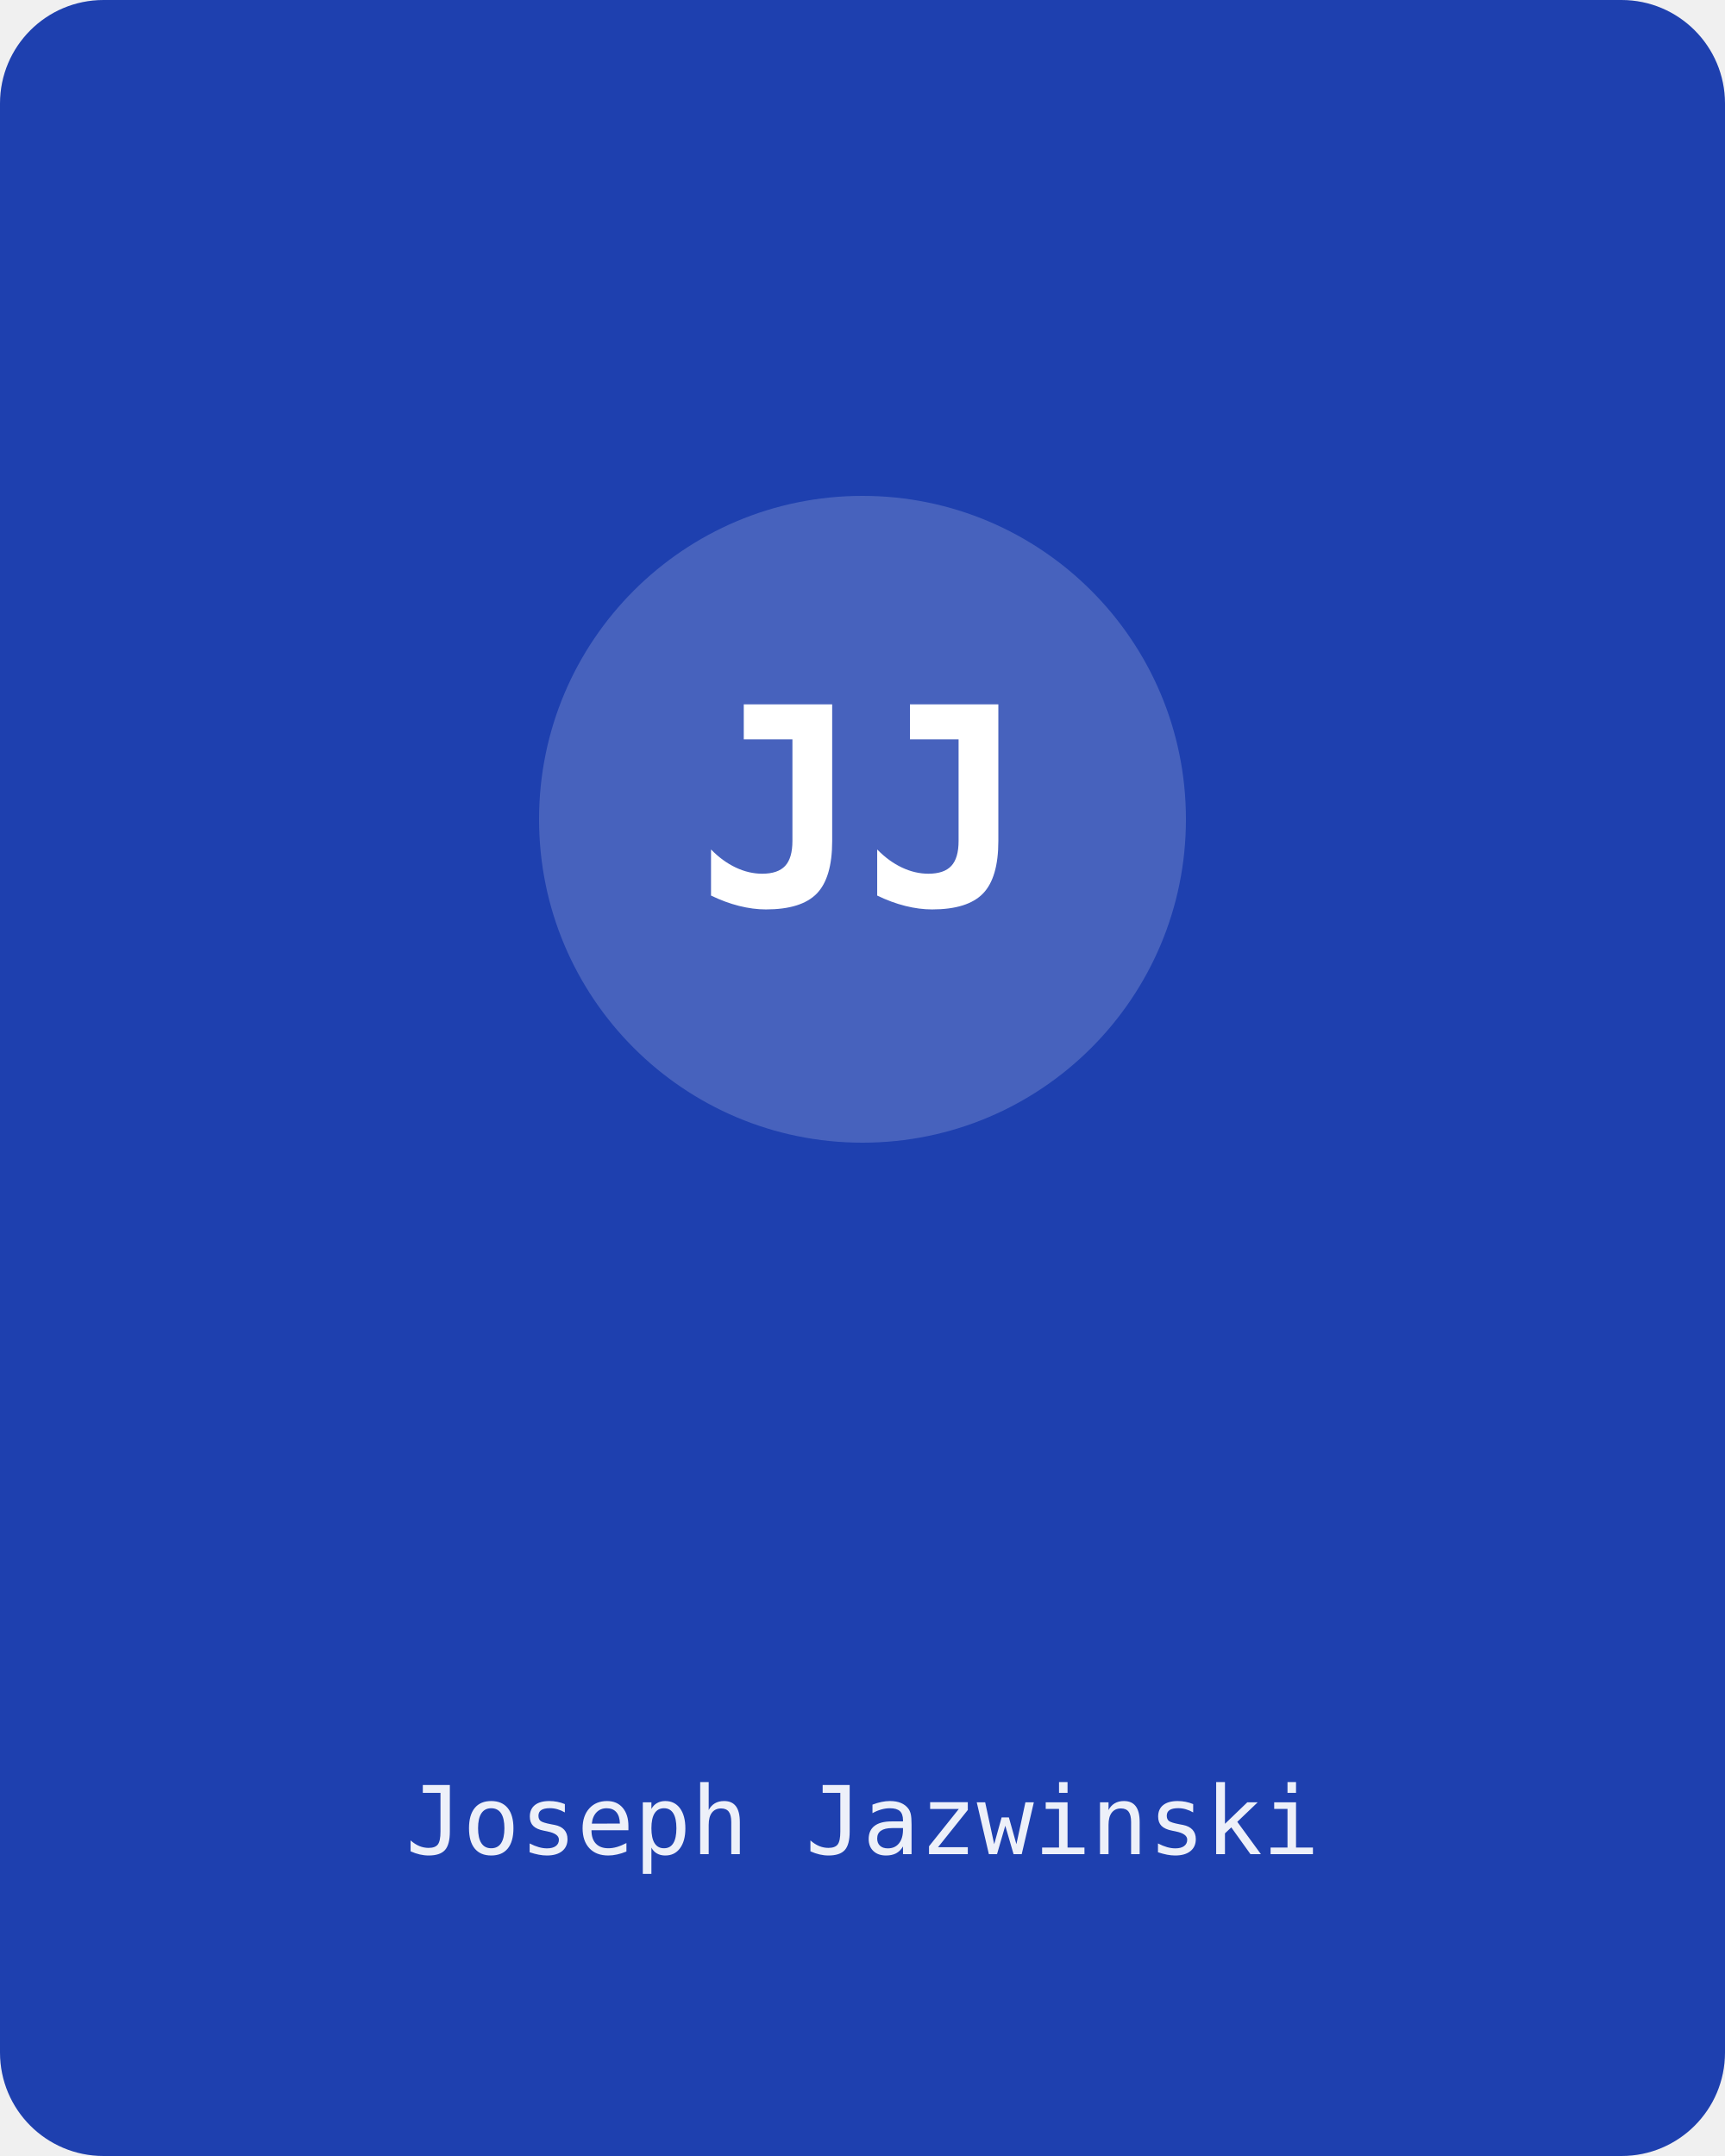
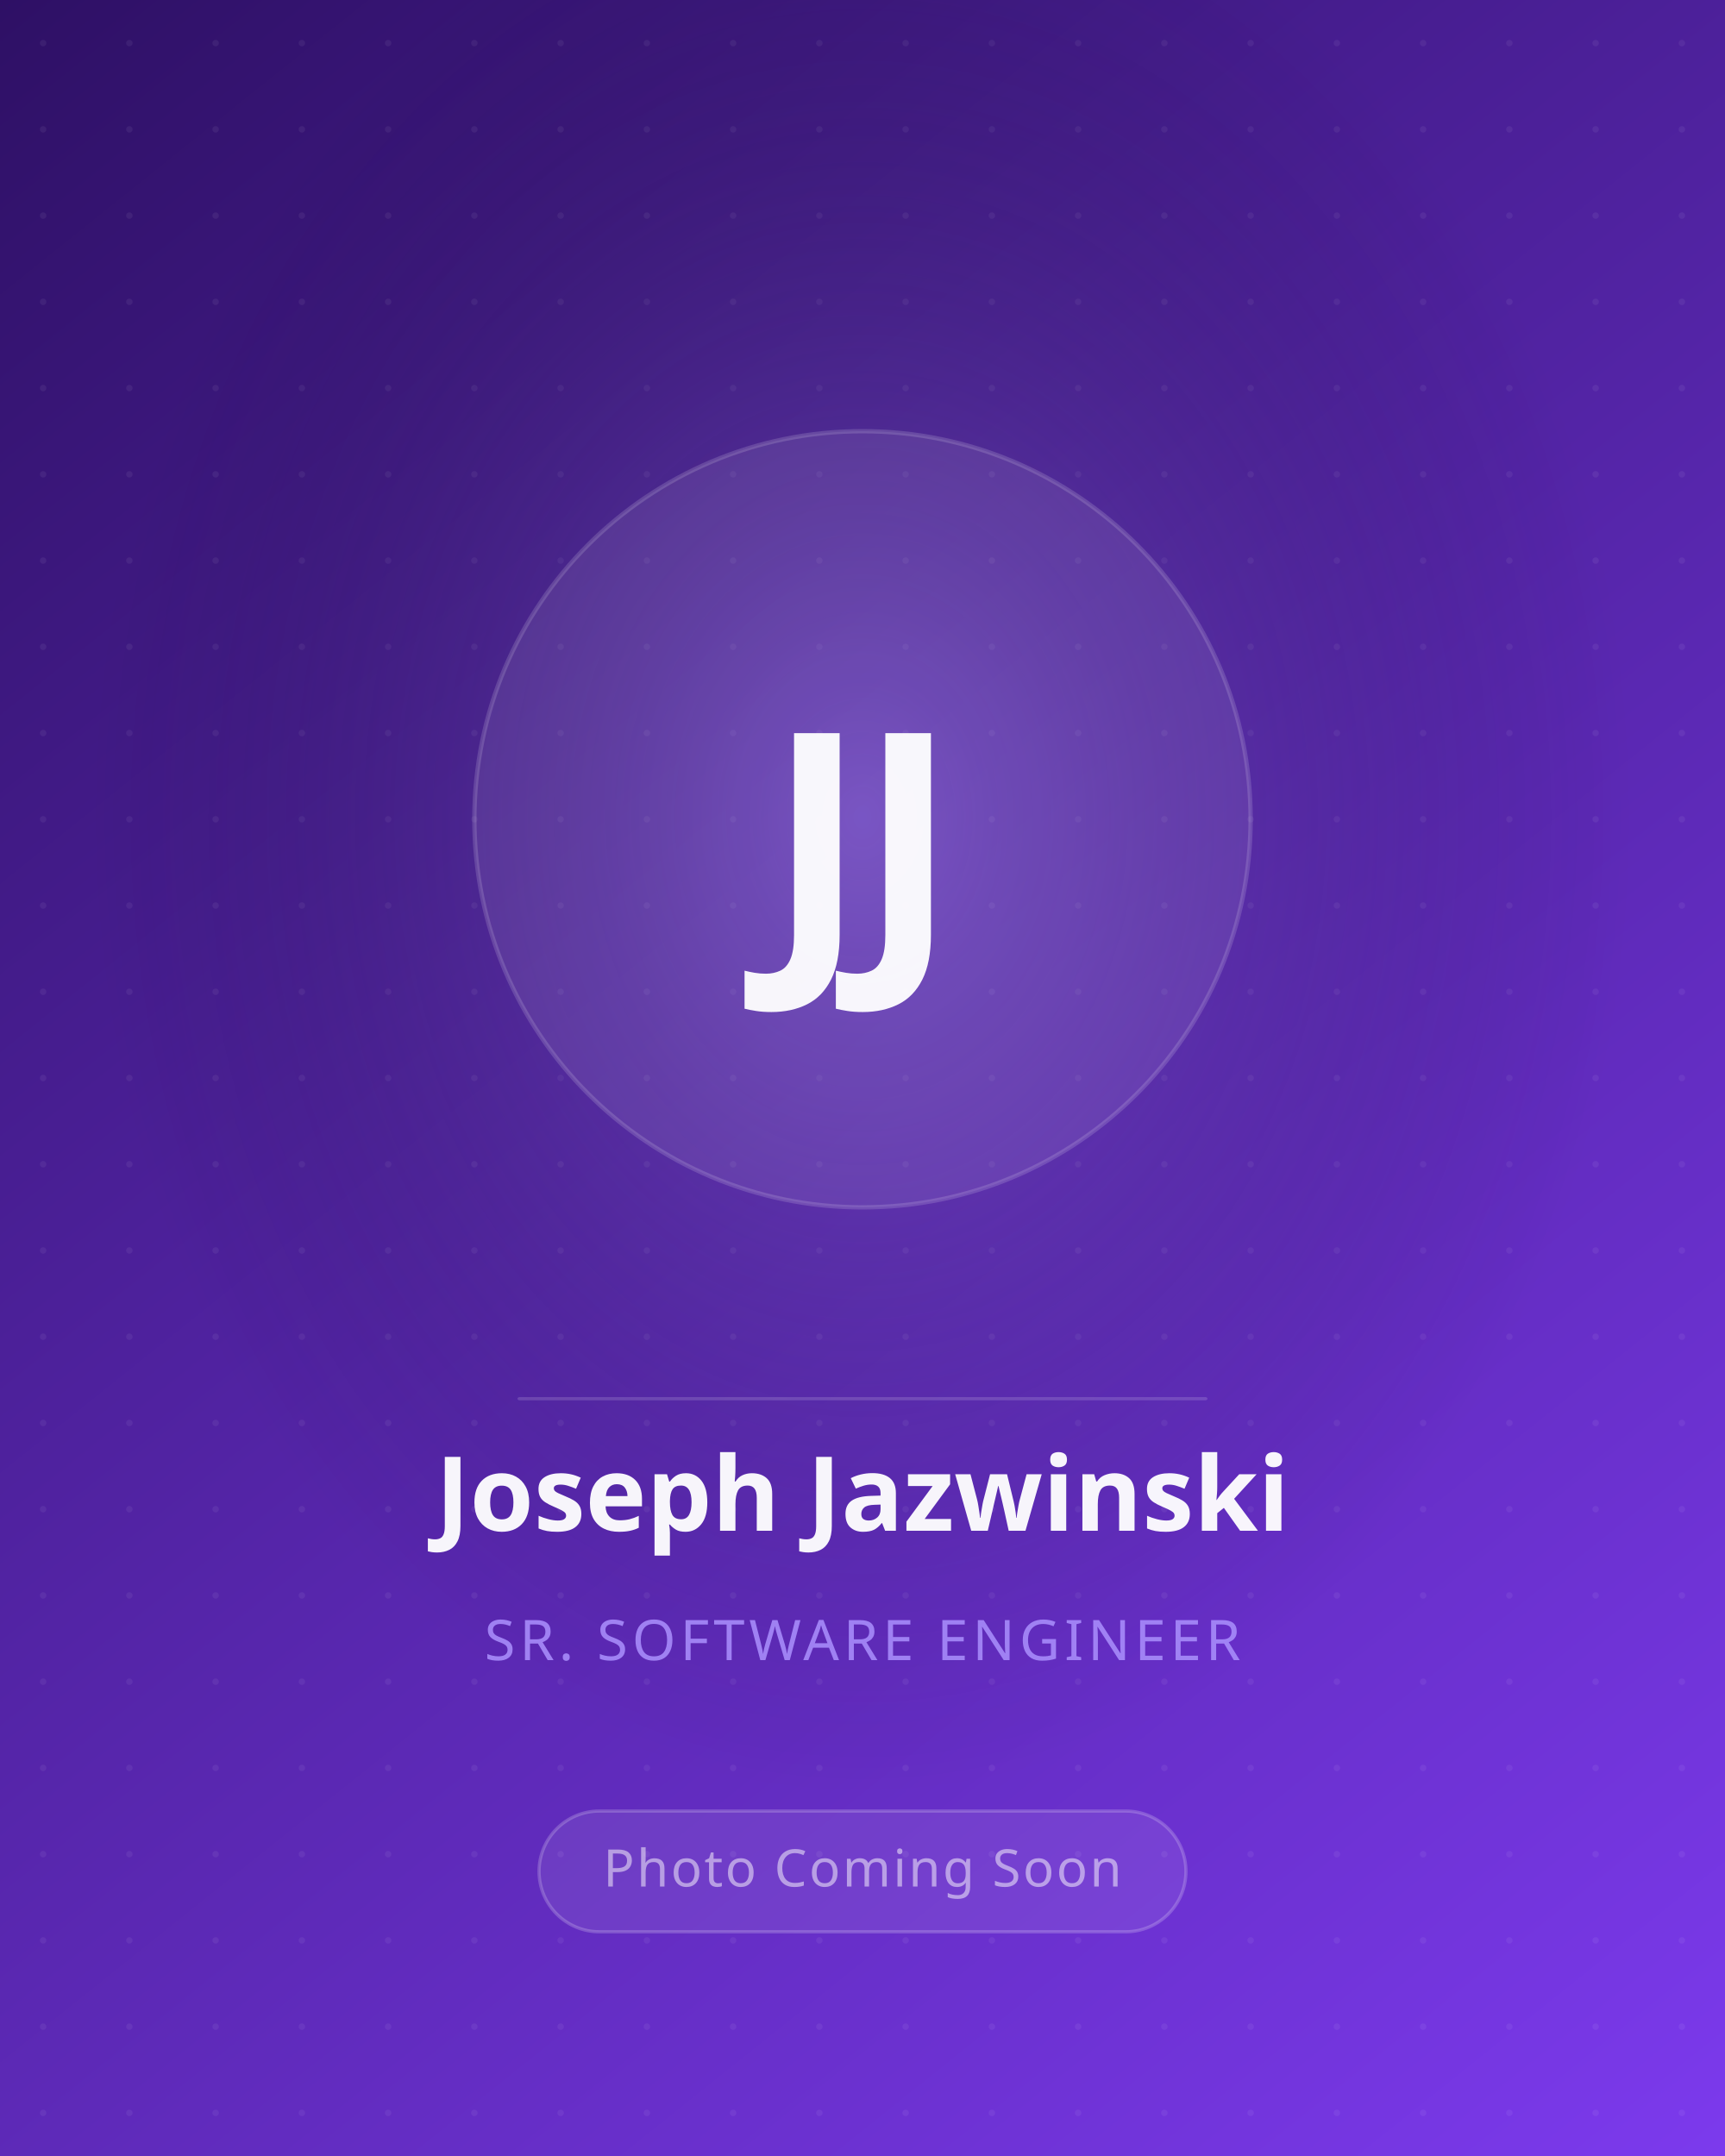
<svg xmlns="http://www.w3.org/2000/svg" width="800" height="1000" viewBox="0 0 800 1000" fill="none">
  <defs>
-     <linearGradient id="bg" x1="0" y1="0" x2="800" y2="1000">
-       <stop offset="0" stop-color="#1E40AF" />
-       <stop offset="1" stop-color="#7E22CE" />
+     <linearGradient id="bg" x1="0" y1="0" x2="800" y2="1000" gradientUnits="userSpaceOnUse">
+       <stop offset="0%" stop-color="#2e1065" />
+       <stop offset="100%" stop-color="#7c3aed" />
    </linearGradient>
+     <radialGradient id="glow" cx="50%" cy="38%" r="45%">
+       <stop offset="0%" stop-color="#a78bfa" stop-opacity="0.35" />
+       <stop offset="100%" stop-color="transparent" />
+     </radialGradient>
+     <pattern id="dots" patternUnits="userSpaceOnUse" width="40" height="40">
+       <circle cx="20" cy="20" r="1.5" fill="rgba(255,255,255,0.06)" />
+     </pattern>
  </defs>
-   <rect width="800" height="1000" rx="48" fill="url(#bg)" />
-   <circle cx="400" cy="380" r="150" fill="rgba(255,255,255,0.18)" />
-   <text x="400" y="420" text-anchor="middle" fill="#ffffff" font-size="128" font-family="JetBrains Mono, monospace" font-weight="700">JJ</text>
-   <text x="400" y="860" text-anchor="middle" fill="rgba(255,255,255,0.92)" font-size="44" font-family="JetBrains Mono, monospace">Joseph Jazwinski</text>
+   <rect width="800" height="1000" fill="url(#bg)" />
+   <rect width="800" height="1000" fill="url(#dots)" />
+   <rect width="800" height="1000" fill="url(#glow)" />
+   <circle cx="400" cy="380" r="180" fill="rgba(255,255,255,0.08)" stroke="rgba(255,255,255,0.15)" stroke-width="2" />
+   <text x="400" y="440" text-anchor="middle" fill="rgba(255,255,255,0.95)" font-size="140" font-family="system-ui, sans-serif" font-weight="700" letter-spacing="-4">JJ</text>
+   <rect x="240" y="648" width="320" height="1.5" fill="rgba(255,255,255,0.15)" rx="1" />
+   <text x="400" y="710" text-anchor="middle" fill="rgba(255,255,255,0.95)" font-size="48" font-family="system-ui, sans-serif" font-weight="600">Joseph Jazwinski</text>
+   <text x="400" y="770" text-anchor="middle" fill="rgba(167,139,250,0.9)" font-size="26" font-family="system-ui, sans-serif" font-weight="500" letter-spacing="2">SR. SOFTWARE ENGINEER</text>
+   <rect x="250" y="840" width="300" height="56" rx="28" fill="rgba(255,255,255,0.08)" stroke="rgba(255,255,255,0.2)" stroke-width="1.5" />
+   <text x="400" y="875" text-anchor="middle" fill="rgba(255,255,255,0.5)" font-size="24" font-family="system-ui, sans-serif" font-weight="500" letter-spacing="1">Photo Coming Soon</text>
</svg>
